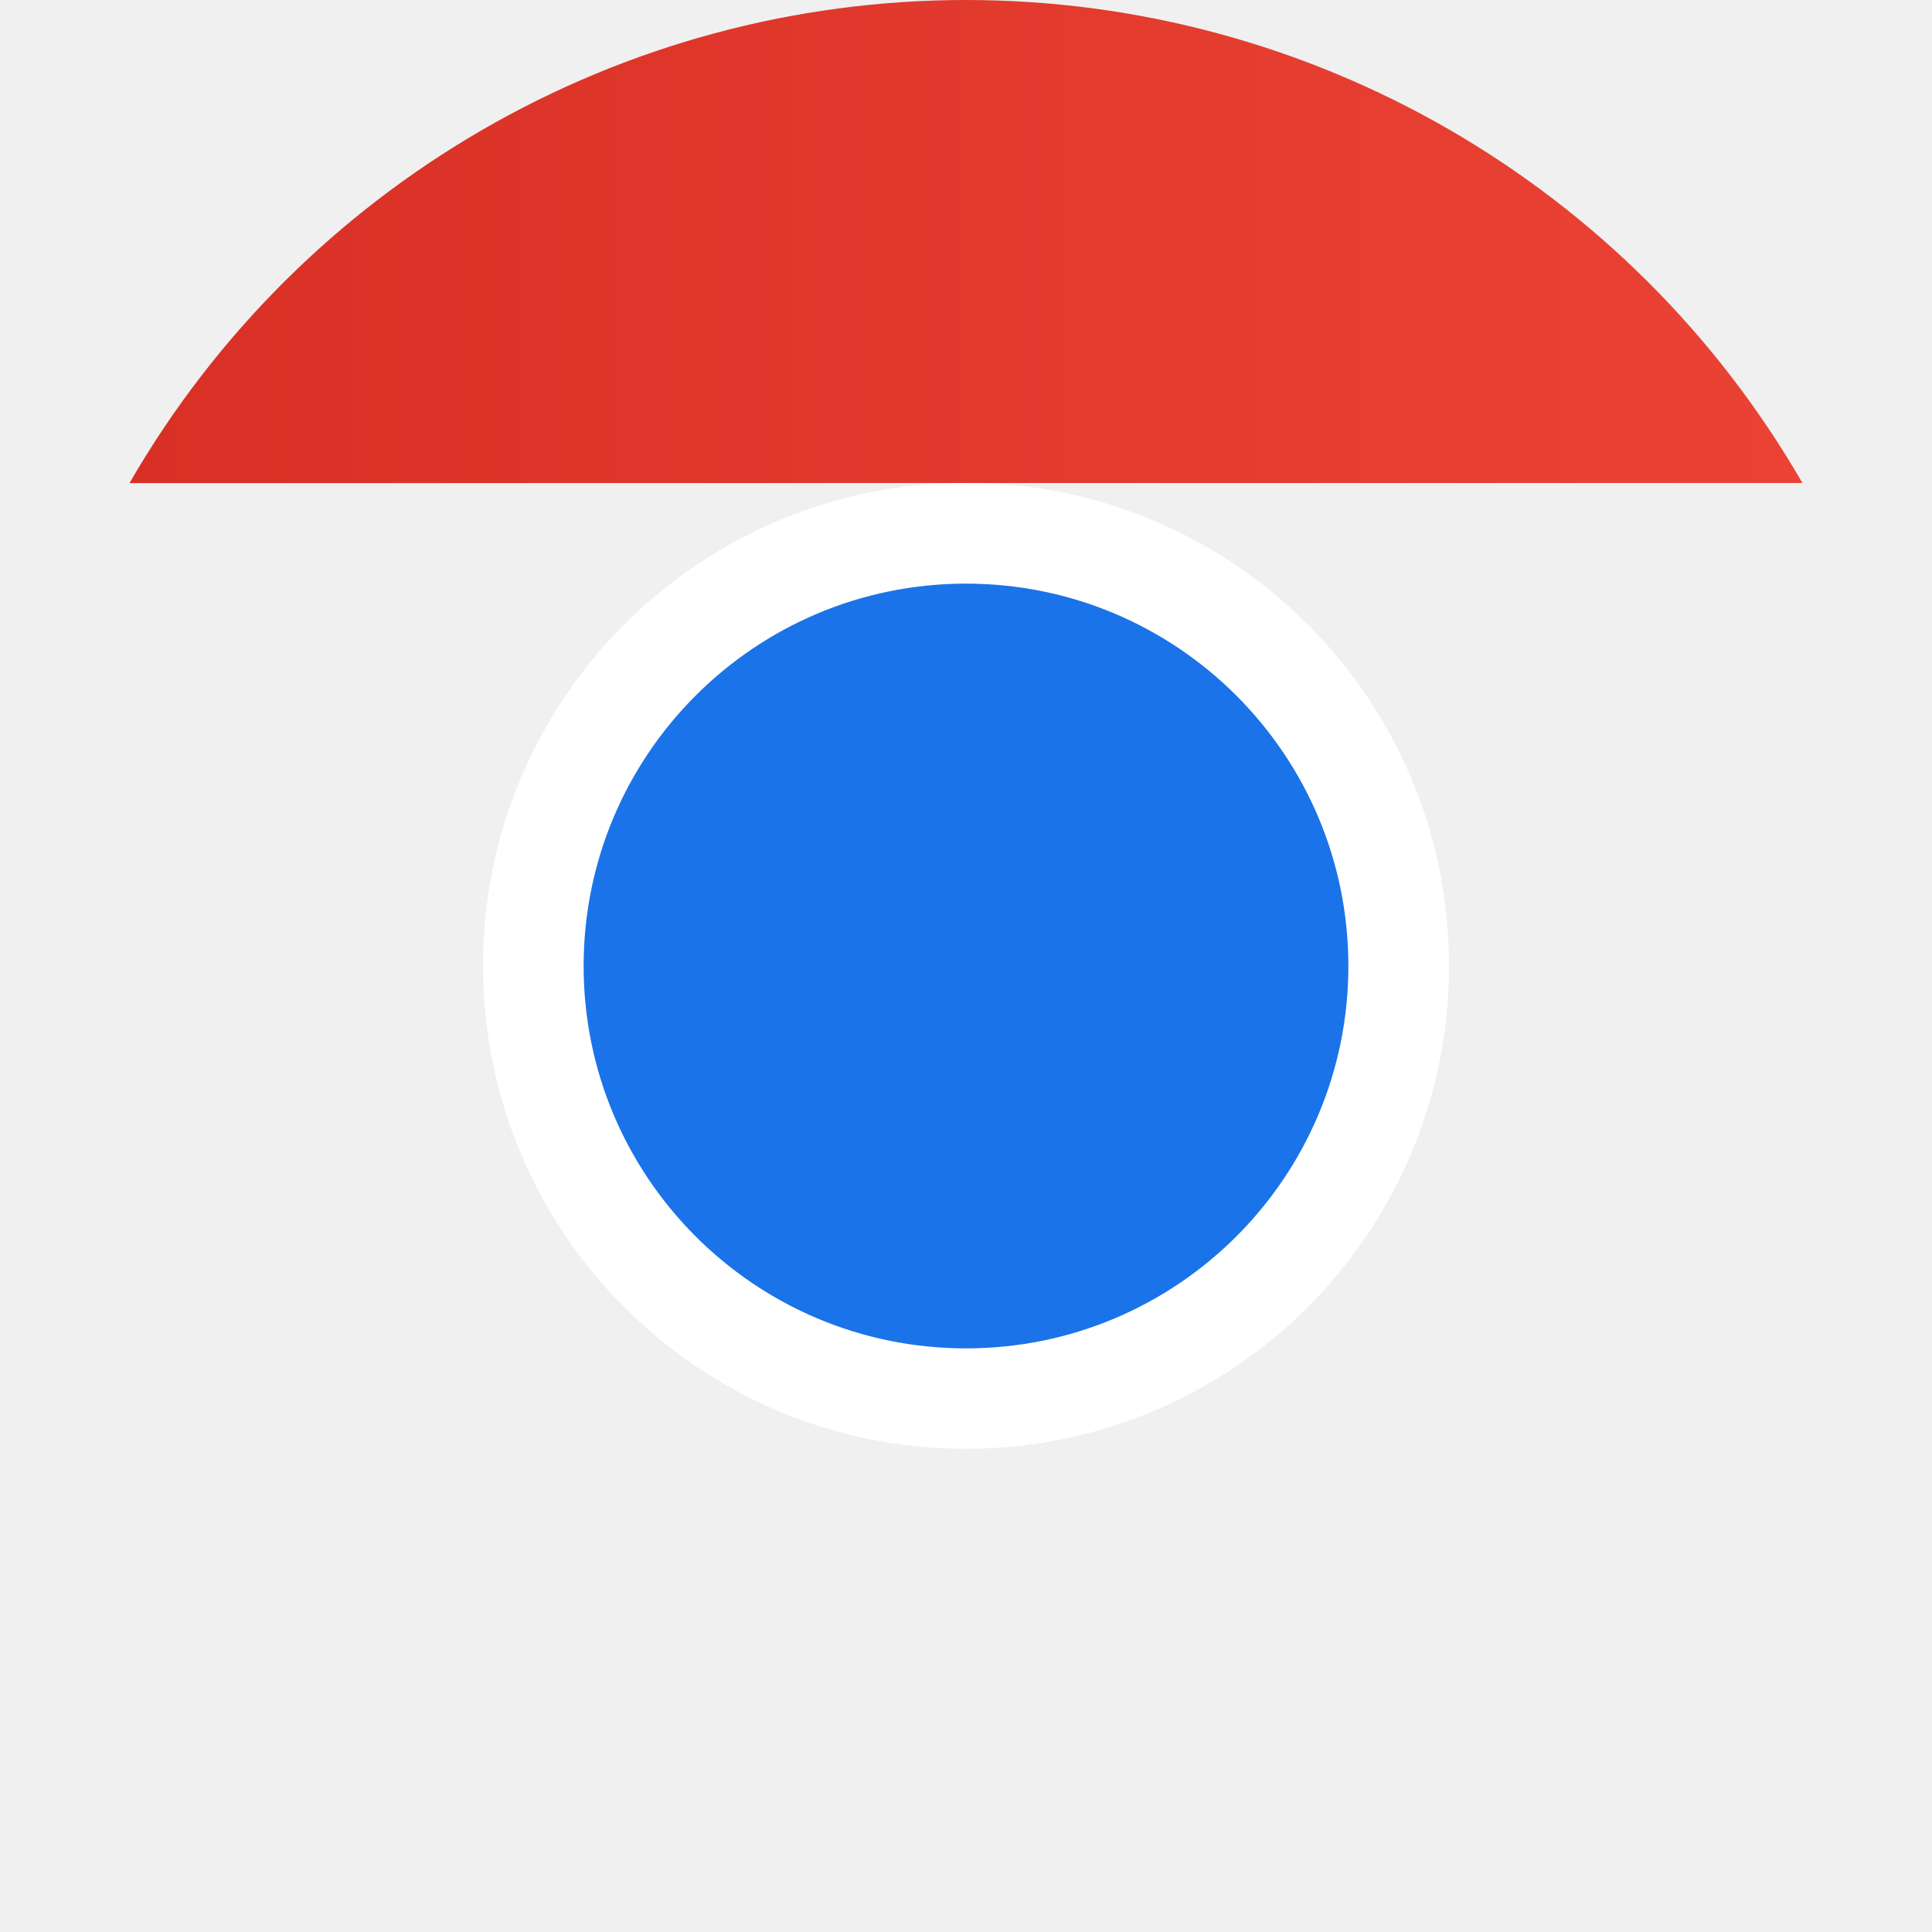
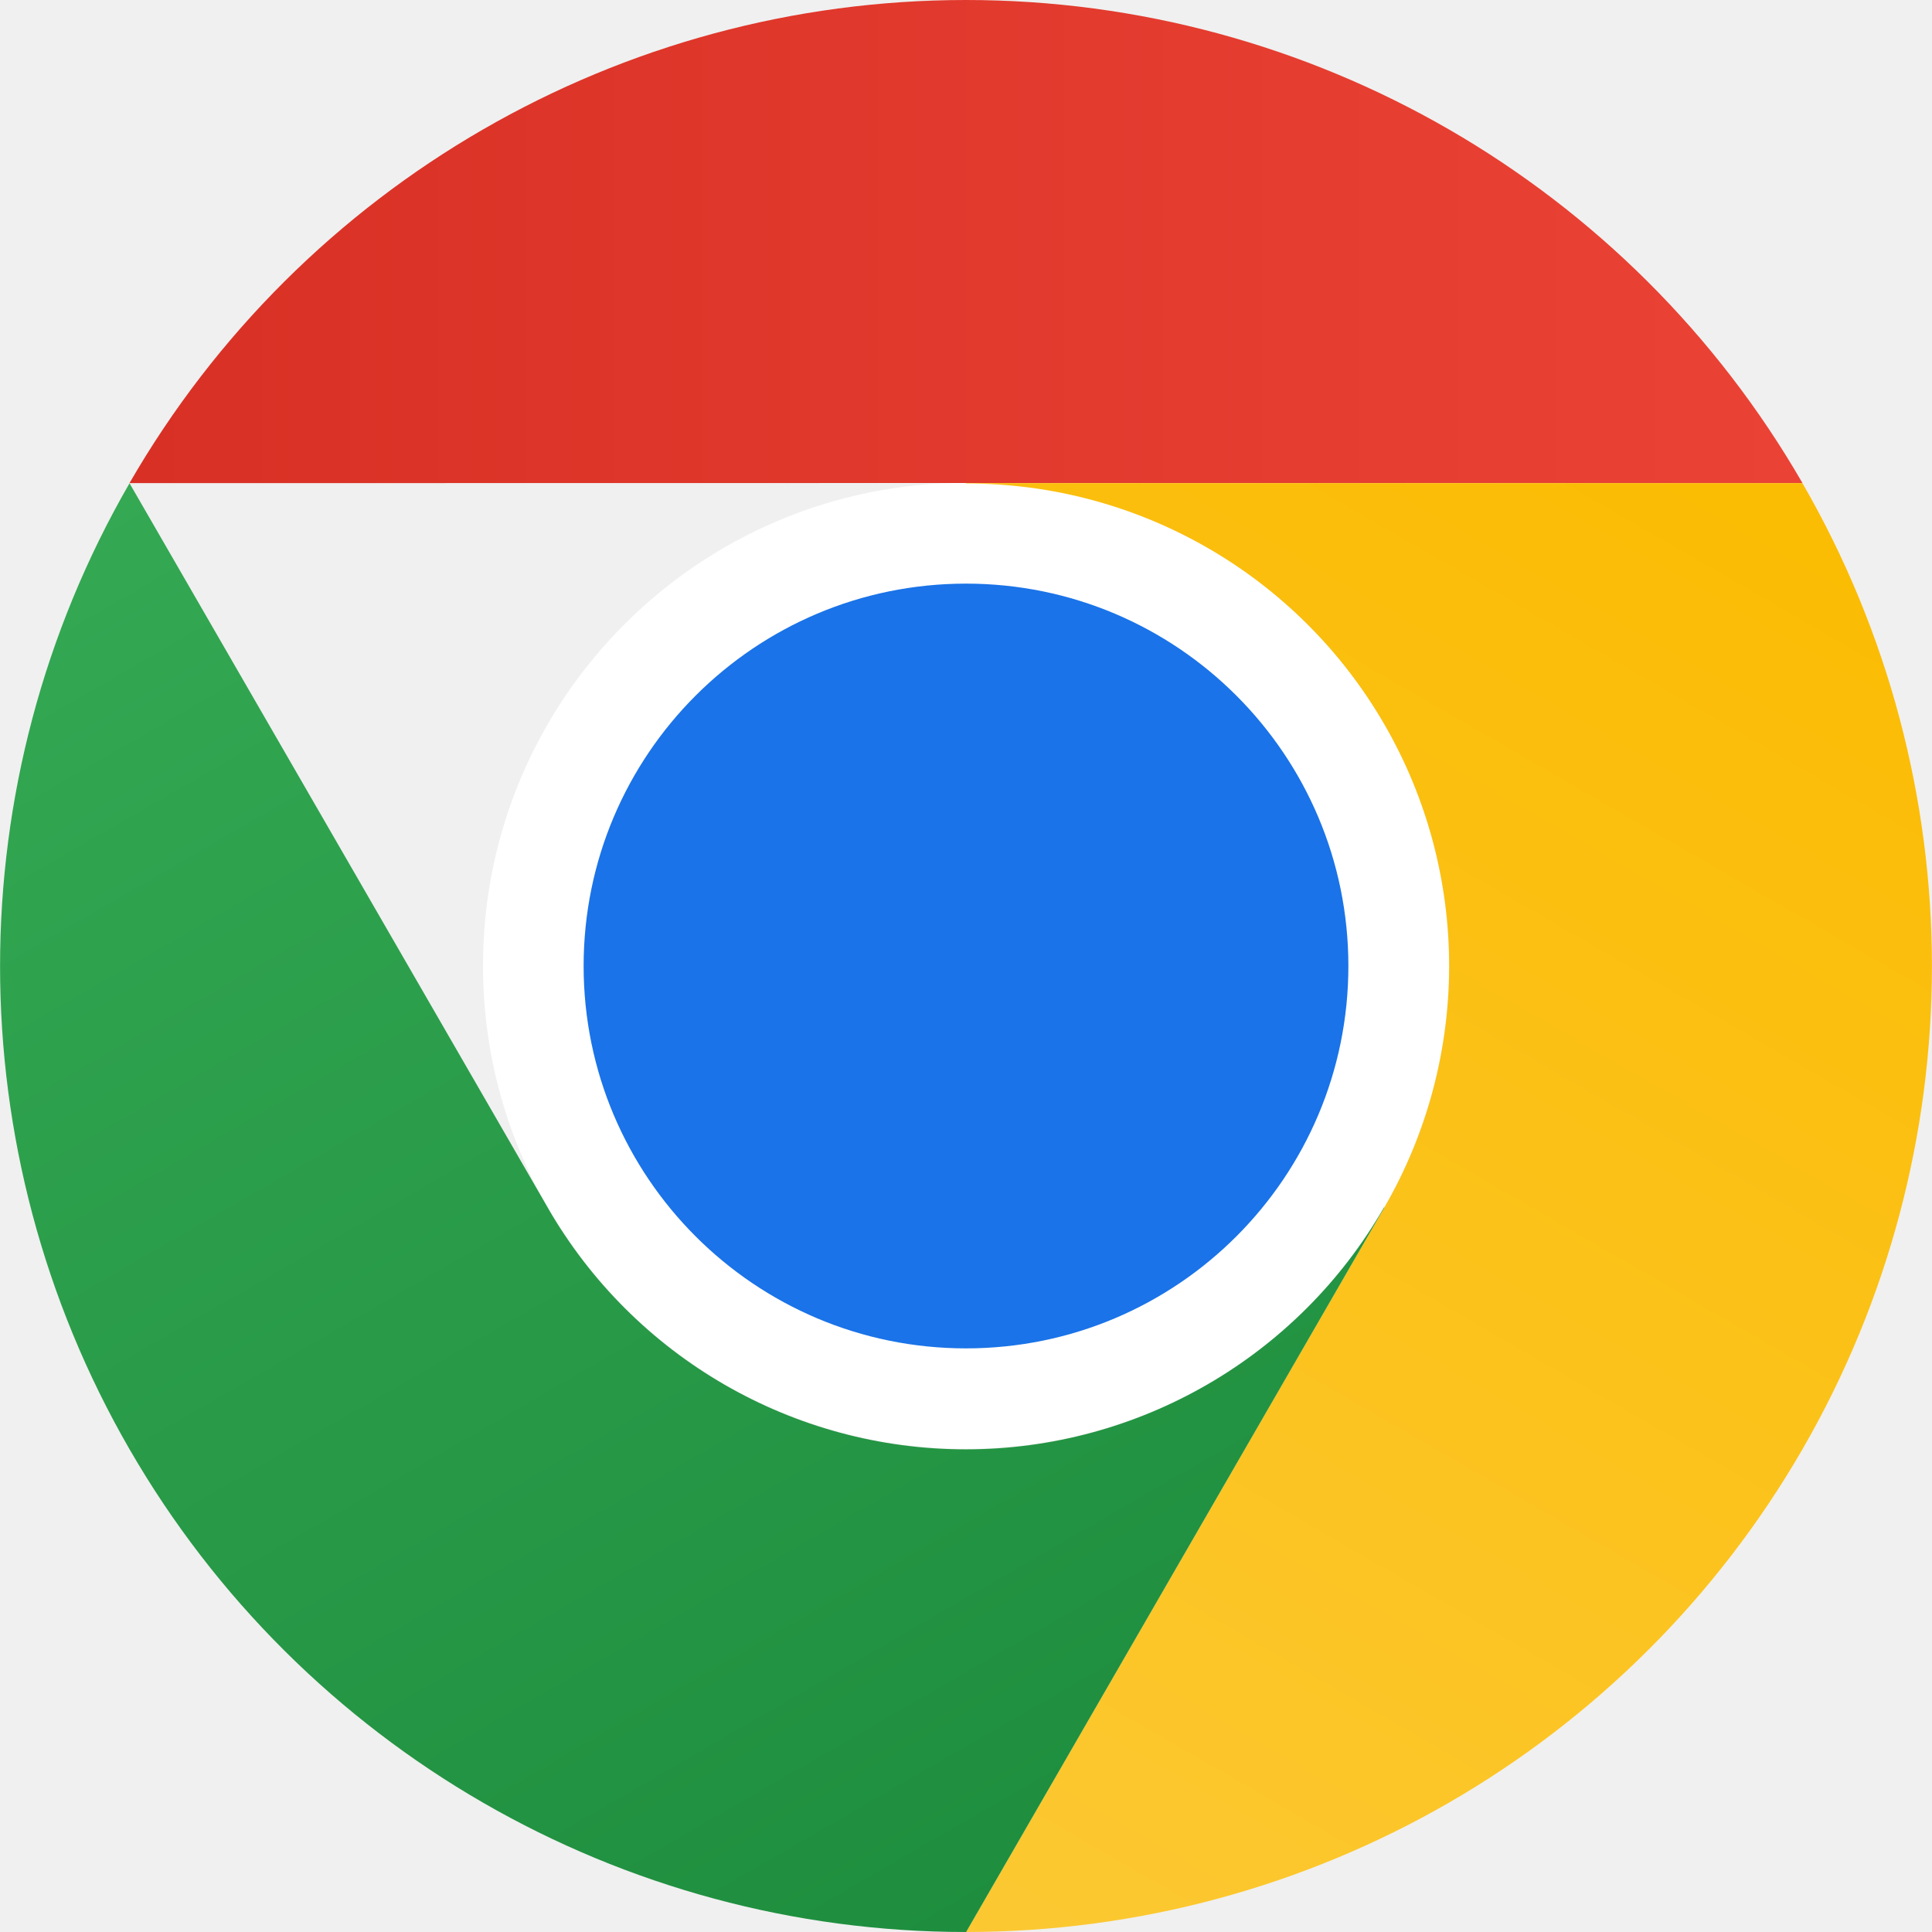
<svg xmlns="http://www.w3.org/2000/svg" viewBox="0 0 48 48" height="48" width="48">
  <defs>
    <linearGradient id="a" x1="3.217" y1="15" x2="44.781" y2="15" gradientUnits="userSpaceOnUse">
      <stop offset="0" stop-color="#d93025" />
      <stop offset="1" stop-color="#ea4335" />
    </linearGradient>
    <linearGradient id="b" x1="20.722" y1="47.679" x2="41.504" y2="11.684" gradientUnits="userSpaceOnUse">
      <stop offset="0" stop-color="#fcc934" />
      <stop offset="1" stop-color="#fbbc04" />
    </linearGradient>
    <linearGradient id="c" x1="26.598" y1="46.502" x2="5.816" y2="10.506" gradientUnits="userSpaceOnUse">
      <stop offset="0" stop-color="#1e8e3e" />
      <stop offset="1" stop-color="#34a853" />
    </linearGradient>
  </defs>
  <circle cx="24" cy="23.995" r="12" style="fill:#fff" />
  <path d="M3.215,36A24,24,0,1,0,12,3.215,24,24,0,0,0,3.215,36ZM34.392,18A12,12,0,1,1,18,13.608,12,12,0,0,1,34.392,18Z" style="fill:none" />
  <path d="M25,12H44.781a23.994,23.994,0,0,0-41.564.003" style="fill:url(#a)" />
-   <circle cx="24" cy="24" r="9.5" style="fill:#1a73e8" />
+ 	L13.6079,30l.0093-.0024A11.9852,11.9852,0,0,1,24,12Z
+ 	<circle cx="24" cy="24" r="9.5" style="fill:#1a73e8" />
+   <path d="M34.391,30.003,24.001,48A23.994,23.994,0,0,0,44.78,12.003H23.999l-.003.009A11.985,11.985,0,0,1,34.391,30.003Z" style="fill:url(#b)" />
+   <path d="M13.609,30.003,3.218,12.006A23.994,23.994,0,0,0,24.003,48L34.393,30.003l-.007-.007a11.985,11.985,0,0,1-20.778.007Z" style="fill:url(#c)" />
</svg>
